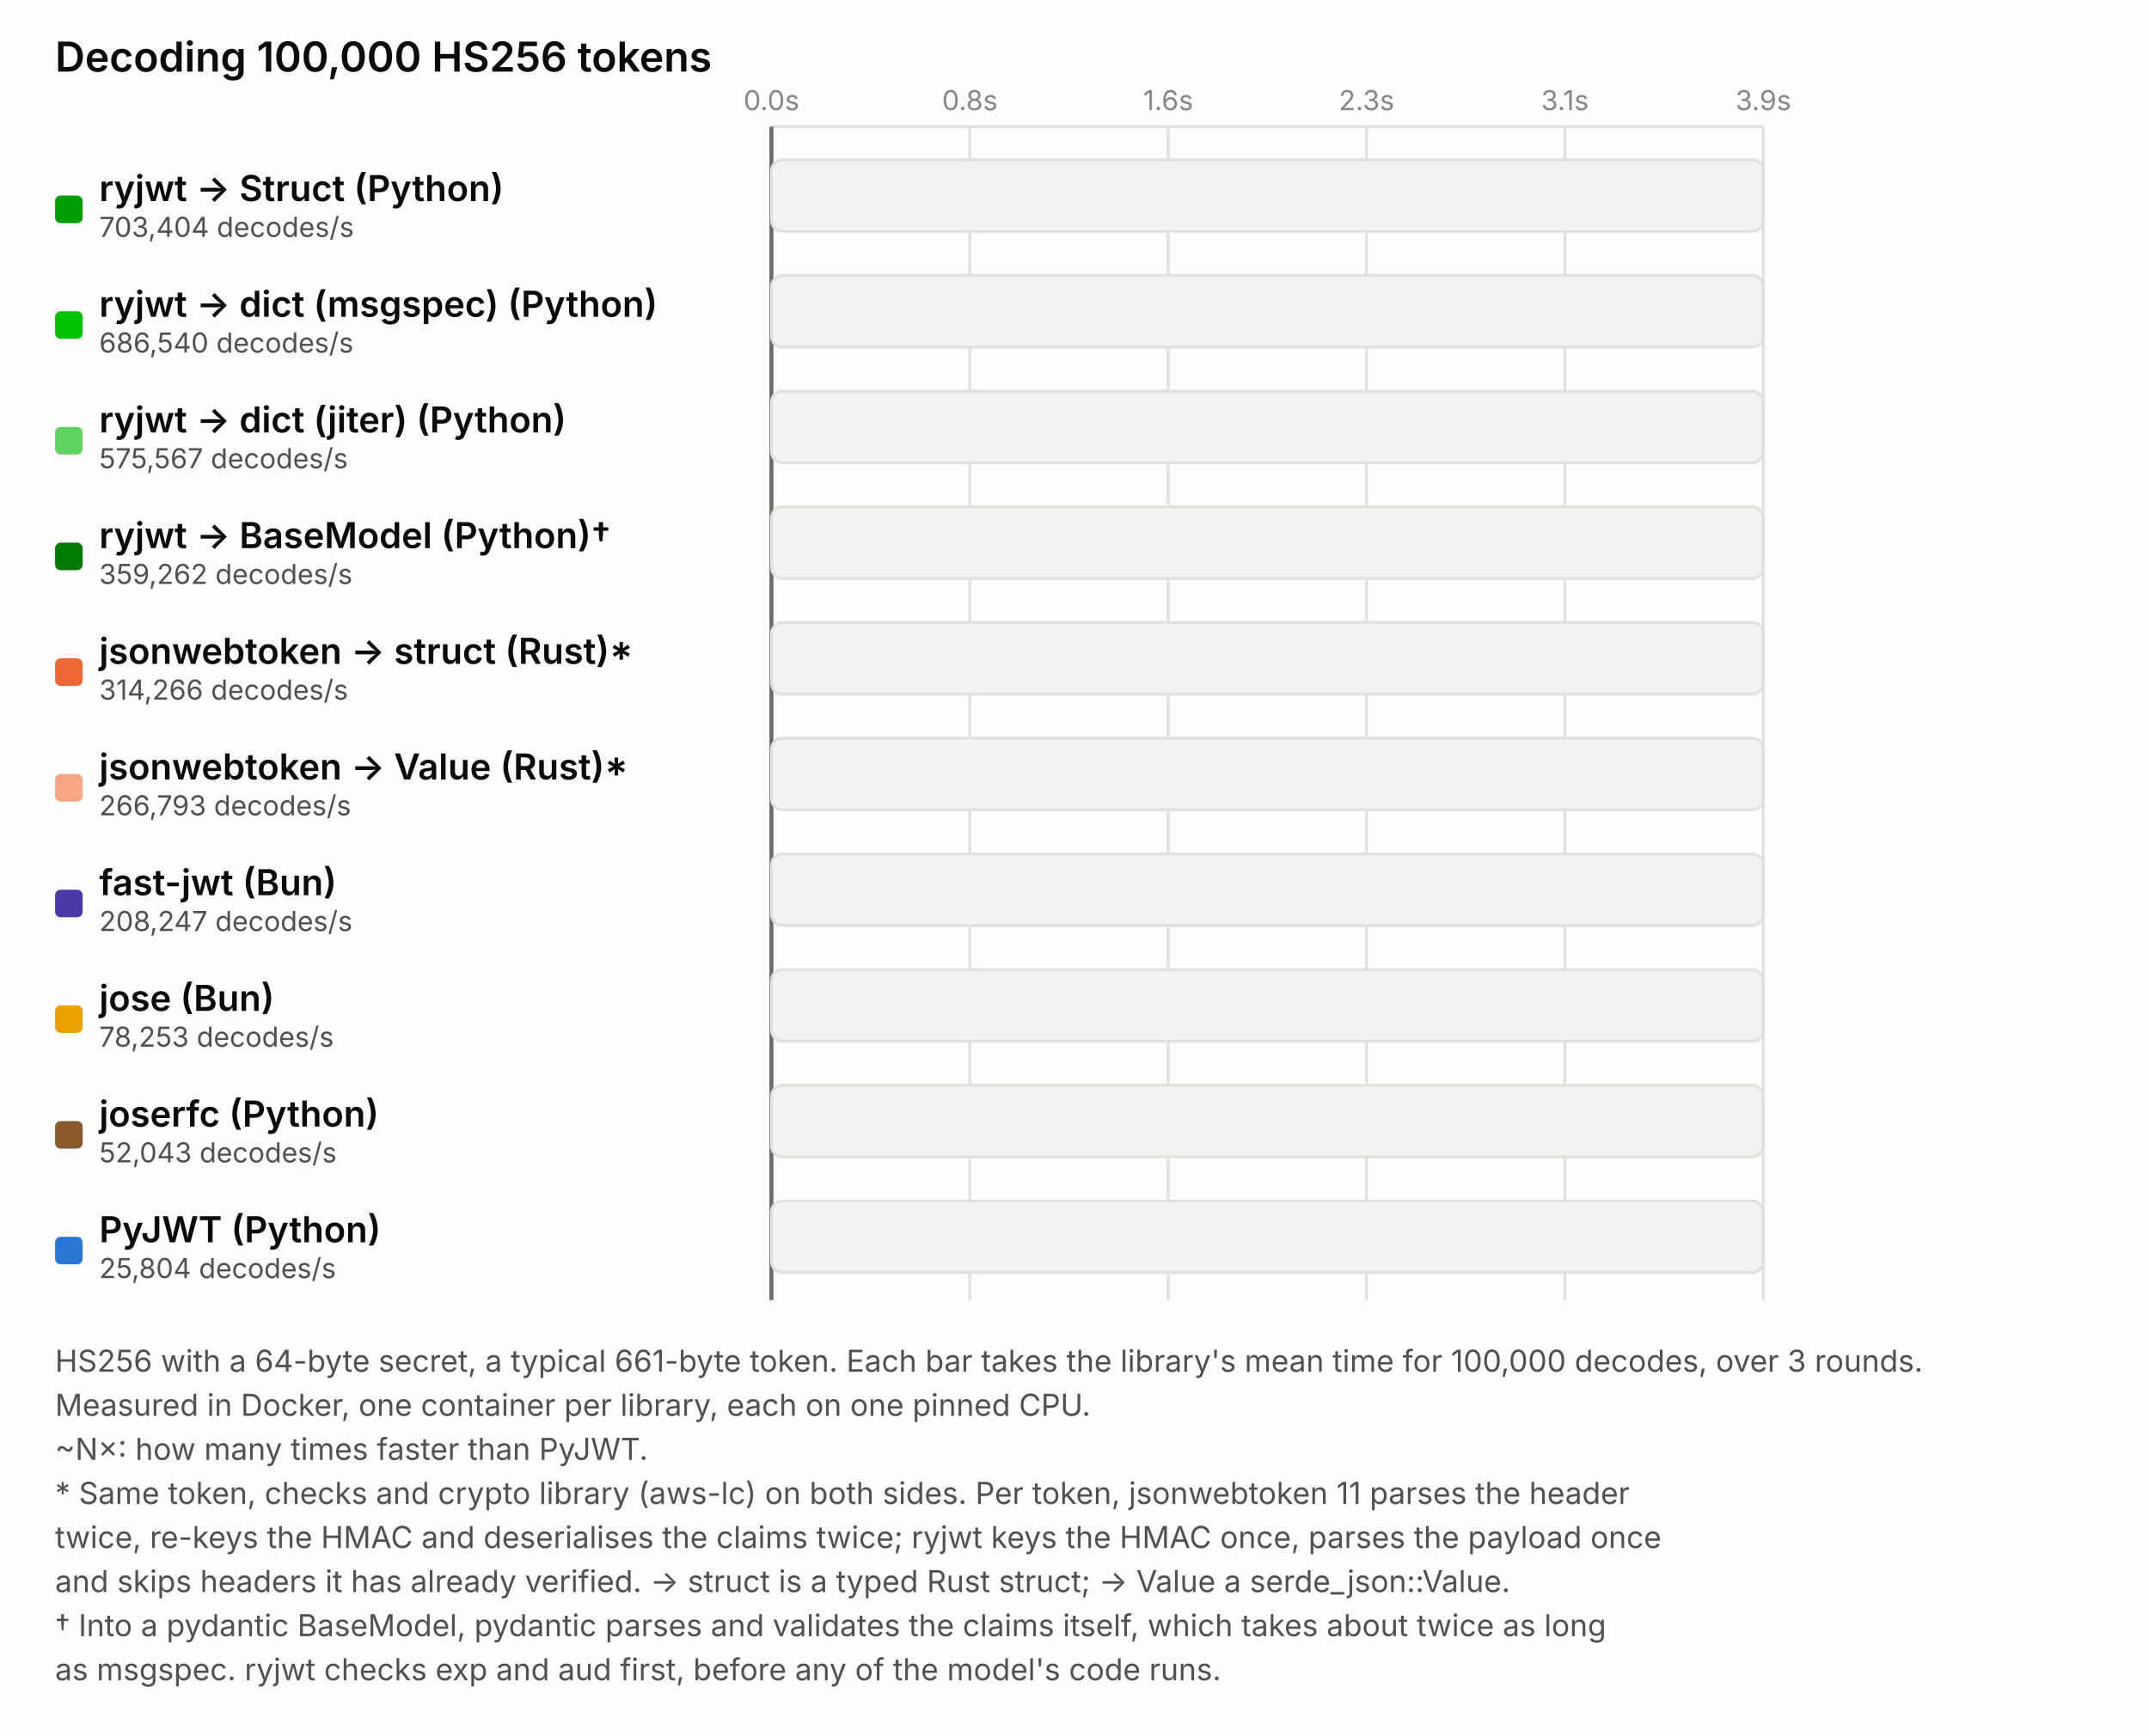
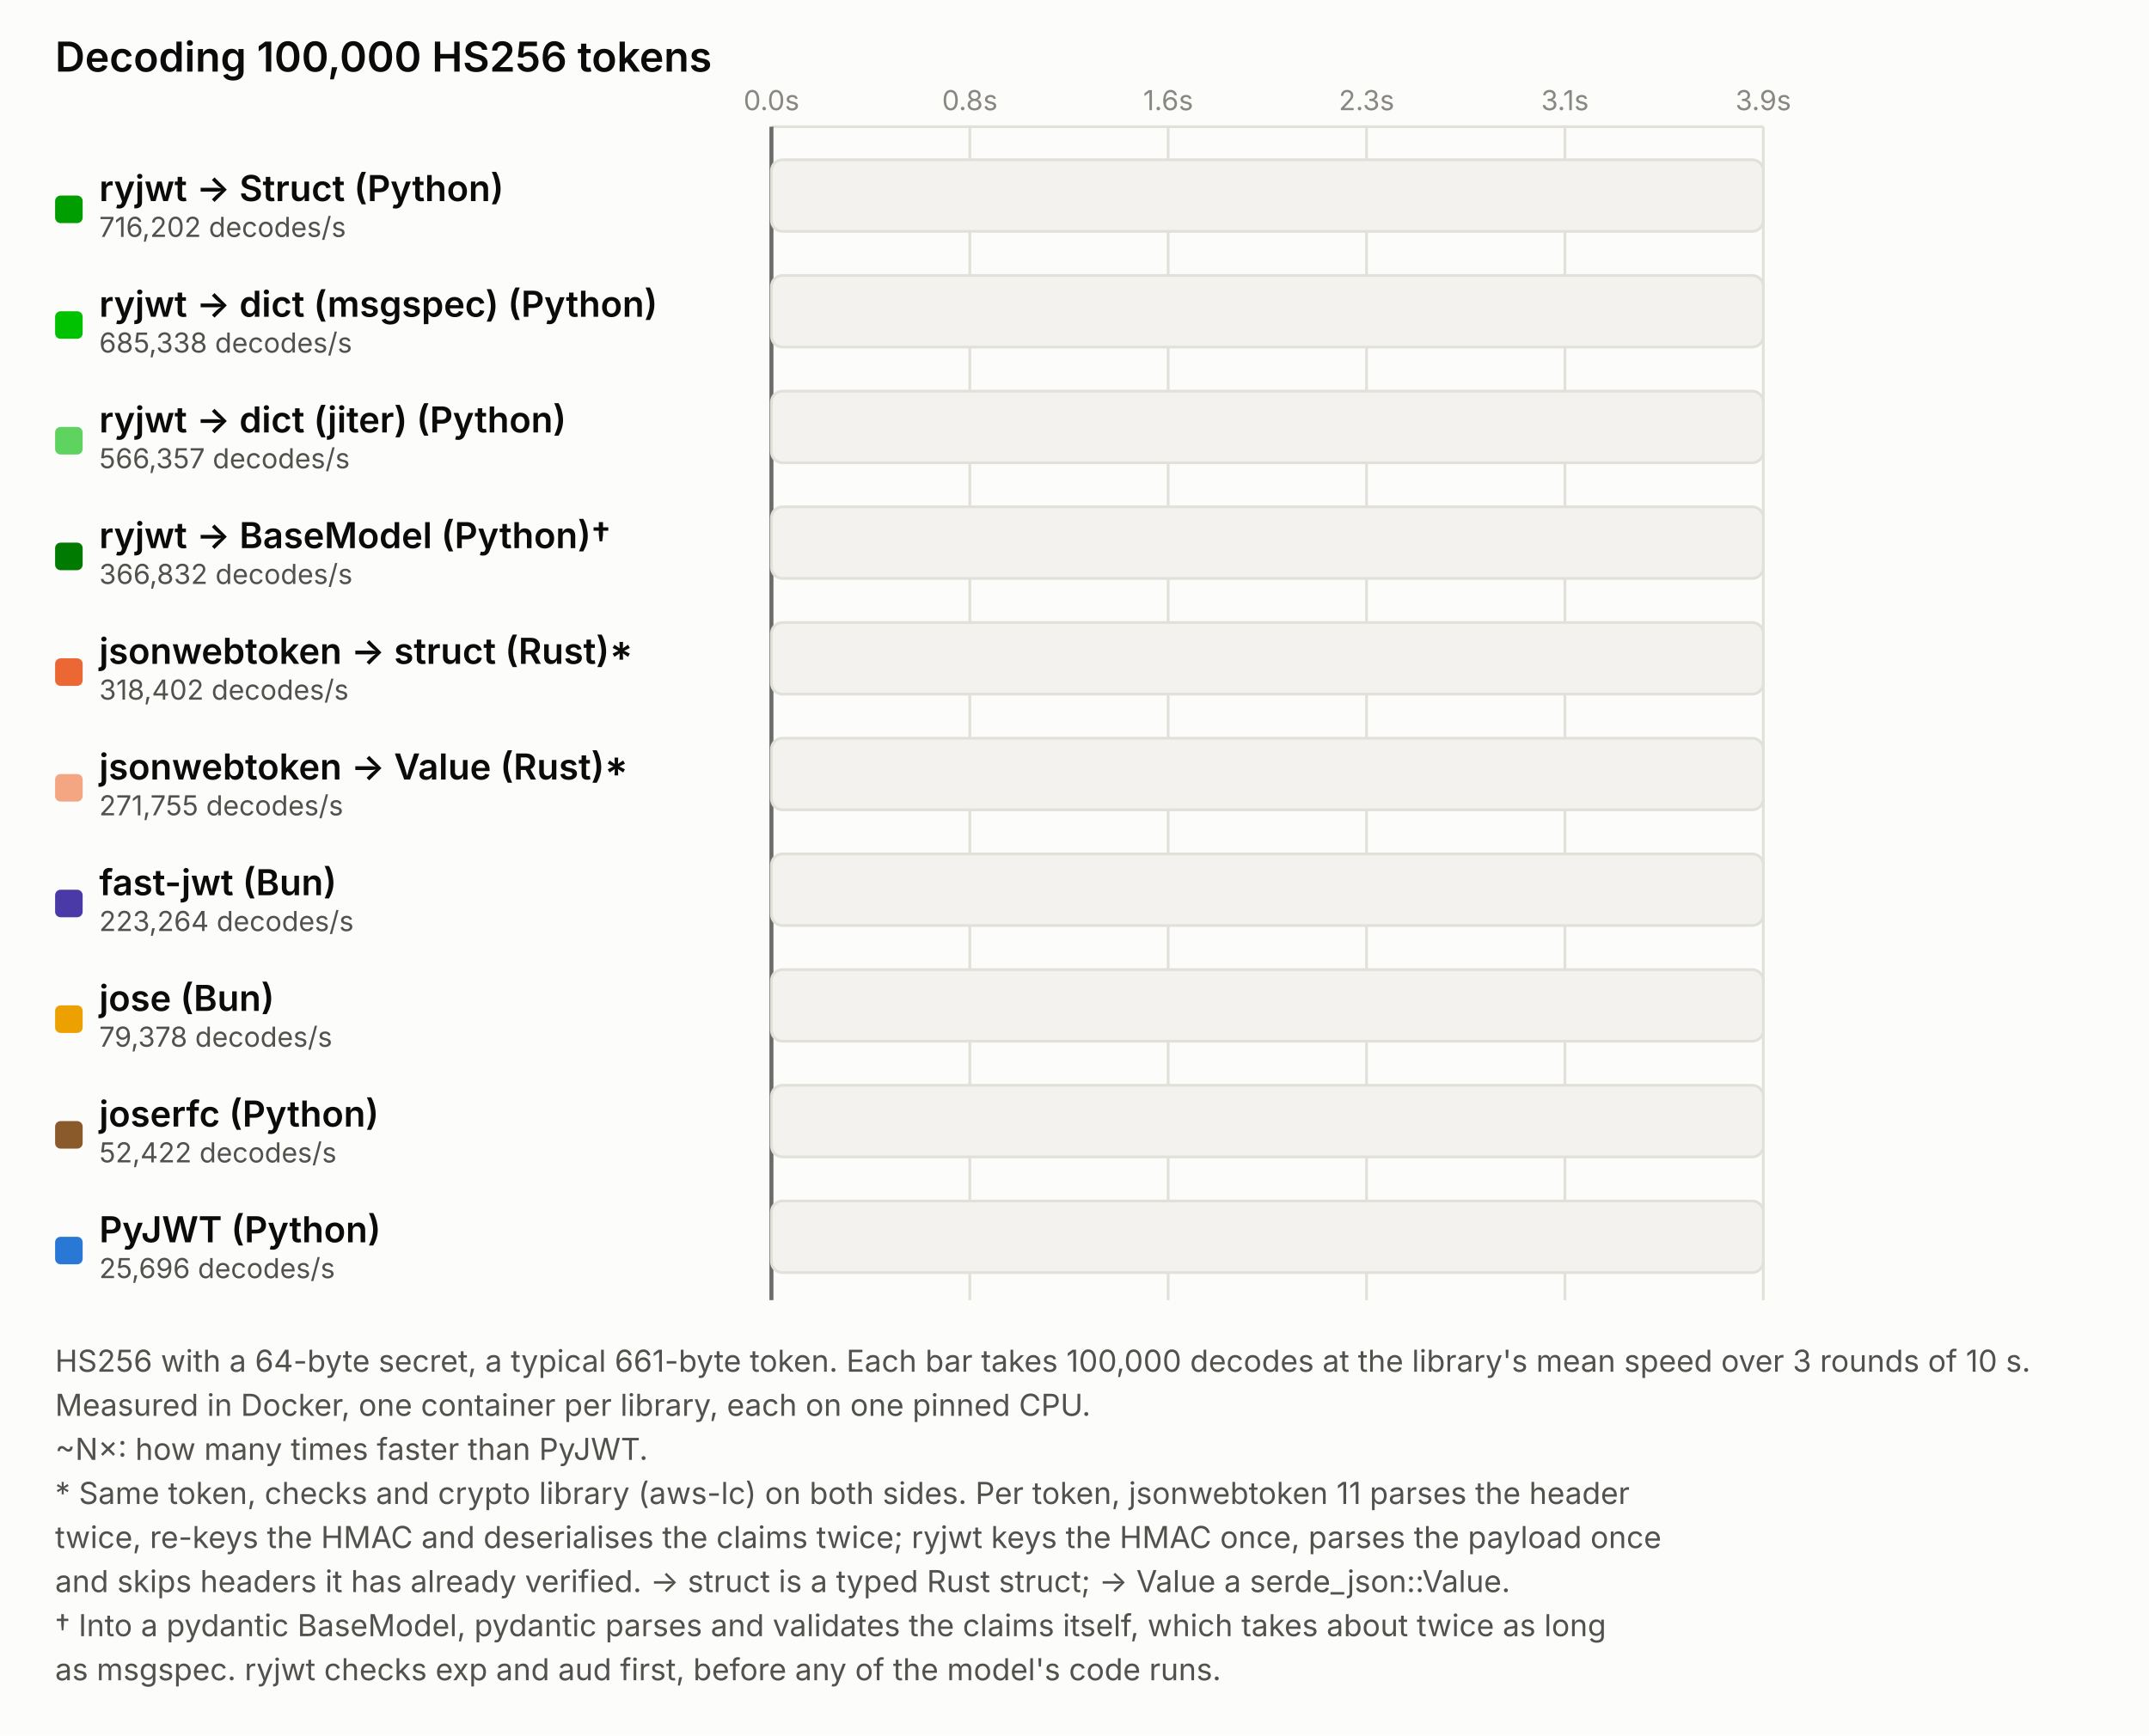
<svg xmlns="http://www.w3.org/2000/svg" width="780" height="630" viewBox="0 0 780 630">
  <style>
    text { font-family: system-ui, -apple-system, "Segoe UI", sans-serif; }
    .title { font-size: 15px; fill: #0b0b0b; font-weight: 600; }
    .tick { font-size: 10px; fill: #898781; }
    .name { font-size: 13px; fill: #0b0b0b; font-weight: 600; }
    .rate { font-size: 10px; fill: #52514e; }
    .caption { font-size: 11px; fill: #52514e; }
    .badge { font-size: 12px; font-weight: 700; }
    .speedup { font-size: 11px; font-weight: 600; fill: #52514e; }
    .track { fill: #f3f2ef; stroke: #e1e0d9; }
    .grid { stroke: #e1e0d9; stroke-width: 1; }
    .playhead { stroke: #0b0b0b; stroke-width: 1.5; opacity: 0.55; }

-     /* One 6.875s loop: the race runs for the first 56.366%
-        (3.875s, the slowest library's time), then every bar holds
+     /* One 6.892s loop: the race runs for the first 56.469%
+        (3.892s, the slowest library's time), then every bar holds
       for 3s, so the finish times can be read, before it restarts. */
-     #playhead { animation: playhead 6.875s linear infinite; }
-     #bar-ryjwt-msgspec { animation: fill-ryjwt-msgspec 6.875s linear infinite; }
-     #badge-ryjwt-msgspec { animation: show-ryjwt-msgspec 6.875s step-end infinite; }
-     @keyframes fill-ryjwt-msgspec { 0% { width: 0; } 2.068% { width: 360px; } 100% { width: 360px; } }
-     @keyframes show-ryjwt-msgspec { 0% { opacity: 0; } 2.068% { opacity: 1; } 100% { opacity: 1; } }
-     #bar-ryjwt { animation: fill-ryjwt 6.875s linear infinite; }
-     #badge-ryjwt { animation: show-ryjwt 6.875s step-end infinite; }
-     @keyframes fill-ryjwt { 0% { width: 0; } 2.119% { width: 360px; } 100% { width: 360px; } }
-     @keyframes show-ryjwt { 0% { opacity: 0; } 2.119% { opacity: 1; } 100% { opacity: 1; } }
-     #bar-ryjwt-jiter { animation: fill-ryjwt-jiter 6.875s linear infinite; }
-     #badge-ryjwt-jiter { animation: show-ryjwt-jiter 6.875s step-end infinite; }
-     @keyframes fill-ryjwt-jiter { 0% { width: 0; } 2.527% { width: 360px; } 100% { width: 360px; } }
-     @keyframes show-ryjwt-jiter { 0% { opacity: 0; } 2.527% { opacity: 1; } 100% { opacity: 1; } }
-     #bar-ryjwt-pydantic { animation: fill-ryjwt-pydantic 6.875s linear infinite; }
-     #badge-ryjwt-pydantic { animation: show-ryjwt-pydantic 6.875s step-end infinite; }
-     @keyframes fill-ryjwt-pydantic { 0% { width: 0; } 4.048% { width: 360px; } 100% { width: 360px; } }
-     @keyframes show-ryjwt-pydantic { 0% { opacity: 0; } 4.048% { opacity: 1; } 100% { opacity: 1; } }
-     #bar-jsonwebtoken-struct { animation: fill-jsonwebtoken-struct 6.875s linear infinite; }
-     #badge-jsonwebtoken-struct { animation: show-jsonwebtoken-struct 6.875s step-end infinite; }
-     @keyframes fill-jsonwebtoken-struct { 0% { width: 0; } 4.628% { width: 360px; } 100% { width: 360px; } }
-     @keyframes show-jsonwebtoken-struct { 0% { opacity: 0; } 4.628% { opacity: 1; } 100% { opacity: 1; } }
-     #bar-jsonwebtoken { animation: fill-jsonwebtoken 6.875s linear infinite; }
-     #badge-jsonwebtoken { animation: show-jsonwebtoken 6.875s step-end infinite; }
-     @keyframes fill-jsonwebtoken { 0% { width: 0; } 5.452% { width: 360px; } 100% { width: 360px; } }
-     @keyframes show-jsonwebtoken { 0% { opacity: 0; } 5.452% { opacity: 1; } 100% { opacity: 1; } }
-     #bar-fast-jwt { animation: fill-fast-jwt 6.875s linear infinite; }
-     #badge-fast-jwt { animation: show-fast-jwt 6.875s step-end infinite; }
-     @keyframes fill-fast-jwt { 0% { width: 0; } 6.984% { width: 360px; } 100% { width: 360px; } }
-     @keyframes show-fast-jwt { 0% { opacity: 0; } 6.984% { opacity: 1; } 100% { opacity: 1; } }
-     #bar-jose { animation: fill-jose 6.875s linear infinite; }
-     #badge-jose { animation: show-jose 6.875s step-end infinite; }
-     @keyframes fill-jose { 0% { width: 0; } 18.587% { width: 360px; } 100% { width: 360px; } }
-     @keyframes show-jose { 0% { opacity: 0; } 18.587% { opacity: 1; } 100% { opacity: 1; } }
-     #bar-joserfc { animation: fill-joserfc 6.875s linear infinite; }
-     #badge-joserfc { animation: show-joserfc 6.875s step-end infinite; }
-     @keyframes fill-joserfc { 0% { width: 0; } 27.948% { width: 360px; } 100% { width: 360px; } }
-     @keyframes show-joserfc { 0% { opacity: 0; } 27.948% { opacity: 1; } 100% { opacity: 1; } }
-     #bar-pyjwt { animation: fill-pyjwt 6.875s linear infinite; }
-     #badge-pyjwt { animation: show-pyjwt 6.875s step-end infinite; }
-     @keyframes fill-pyjwt { 0% { width: 0; } 56.366% { width: 360px; } 100% { width: 360px; } }
-     @keyframes show-pyjwt { 0% { opacity: 0; } 56.366% { opacity: 1; } 100% { opacity: 1; } }
+     #playhead { animation: playhead 6.892s linear infinite; }
+     #bar-ryjwt-msgspec { animation: fill-ryjwt-msgspec 6.892s linear infinite; }
+     #badge-ryjwt-msgspec { animation: show-ryjwt-msgspec 6.892s step-end infinite; }
+     @keyframes fill-ryjwt-msgspec { 0% { width: 0; } 2.026% { width: 360px; } 100% { width: 360px; } }
+     @keyframes show-ryjwt-msgspec { 0% { opacity: 0; } 2.026% { opacity: 1; } 100% { opacity: 1; } }
+     #bar-ryjwt { animation: fill-ryjwt 6.892s linear infinite; }
+     #badge-ryjwt { animation: show-ryjwt 6.892s step-end infinite; }
+     @keyframes fill-ryjwt { 0% { width: 0; } 2.117% { width: 360px; } 100% { width: 360px; } }
+     @keyframes show-ryjwt { 0% { opacity: 0; } 2.117% { opacity: 1; } 100% { opacity: 1; } }
+     #bar-ryjwt-jiter { animation: fill-ryjwt-jiter 6.892s linear infinite; }
+     #badge-ryjwt-jiter { animation: show-ryjwt-jiter 6.892s step-end infinite; }
+     @keyframes fill-ryjwt-jiter { 0% { width: 0; } 2.562% { width: 360px; } 100% { width: 360px; } }
+     @keyframes show-ryjwt-jiter { 0% { opacity: 0; } 2.562% { opacity: 1; } 100% { opacity: 1; } }
+     #bar-ryjwt-pydantic { animation: fill-ryjwt-pydantic 6.892s linear infinite; }
+     #badge-ryjwt-pydantic { animation: show-ryjwt-pydantic 6.892s step-end infinite; }
+     @keyframes fill-ryjwt-pydantic { 0% { width: 0; } 3.956% { width: 360px; } 100% { width: 360px; } }
+     @keyframes show-ryjwt-pydantic { 0% { opacity: 0; } 3.956% { opacity: 1; } 100% { opacity: 1; } }
+     #bar-jsonwebtoken-struct { animation: fill-jsonwebtoken-struct 6.892s linear infinite; }
+     #badge-jsonwebtoken-struct { animation: show-jsonwebtoken-struct 6.892s step-end infinite; }
+     @keyframes fill-jsonwebtoken-struct { 0% { width: 0; } 4.557% { width: 360px; } 100% { width: 360px; } }
+     @keyframes show-jsonwebtoken-struct { 0% { opacity: 0; } 4.557% { opacity: 1; } 100% { opacity: 1; } }
+     #bar-jsonwebtoken { animation: fill-jsonwebtoken 6.892s linear infinite; }
+     #badge-jsonwebtoken { animation: show-jsonwebtoken 6.892s step-end infinite; }
+     @keyframes fill-jsonwebtoken { 0% { width: 0; } 5.339% { width: 360px; } 100% { width: 360px; } }
+     @keyframes show-jsonwebtoken { 0% { opacity: 0; } 5.339% { opacity: 1; } 100% { opacity: 1; } }
+     #bar-fast-jwt { animation: fill-fast-jwt 6.892s linear infinite; }
+     #badge-fast-jwt { animation: show-fast-jwt 6.892s step-end infinite; }
+     @keyframes fill-fast-jwt { 0% { width: 0; } 6.499% { width: 360px; } 100% { width: 360px; } }
+     @keyframes show-fast-jwt { 0% { opacity: 0; } 6.499% { opacity: 1; } 100% { opacity: 1; } }
+     #bar-jose { animation: fill-jose 6.892s linear infinite; }
+     #badge-jose { animation: show-jose 6.892s step-end infinite; }
+     @keyframes fill-jose { 0% { width: 0; } 18.280% { width: 360px; } 100% { width: 360px; } }
+     @keyframes show-jose { 0% { opacity: 0; } 18.280% { opacity: 1; } 100% { opacity: 1; } }
+     #bar-joserfc { animation: fill-joserfc 6.892s linear infinite; }
+     #badge-joserfc { animation: show-joserfc 6.892s step-end infinite; }
+     @keyframes fill-joserfc { 0% { width: 0; } 27.680% { width: 360px; } 100% { width: 360px; } }
+     @keyframes show-joserfc { 0% { opacity: 0; } 27.680% { opacity: 1; } 100% { opacity: 1; } }
+     #bar-pyjwt { animation: fill-pyjwt 6.892s linear infinite; }
+     #badge-pyjwt { animation: show-pyjwt 6.892s step-end infinite; }
+     @keyframes fill-pyjwt { 0% { width: 0; } 56.469% { width: 360px; } 100% { width: 360px; } }
+     @keyframes show-pyjwt { 0% { opacity: 0; } 56.469% { opacity: 1; } 100% { opacity: 1; } }
    @keyframes playhead {
      0% { transform: translateX(0); }
-       56.366% { transform: translateX(360px); }
+       56.469% { transform: translateX(360px); }
      100% { transform: translateX(360px); }
    }
  </style>
  <rect width="780" height="630" fill="#fcfcfb" />
  <text x="20" y="26" class="title">Decoding 100,000 HS256 tokens</text>
  <g>
    <line x1="280" y1="46" x2="640" y2="46" class="grid" />
    <line x1="280.0" y1="46" x2="280.0" y2="472" class="grid" />
    <text x="280.0" y="40" class="tick" text-anchor="middle">0.0s</text>
    <line x1="352.0" y1="46" x2="352.0" y2="472" class="grid" />
    <text x="352.0" y="40" class="tick" text-anchor="middle">0.8s</text>
    <line x1="424.0" y1="46" x2="424.0" y2="472" class="grid" />
    <text x="424.0" y="40" class="tick" text-anchor="middle">1.6s</text>
    <line x1="496.0" y1="46" x2="496.0" y2="472" class="grid" />
    <text x="496.0" y="40" class="tick" text-anchor="middle">2.3s</text>
    <line x1="568.0" y1="46" x2="568.0" y2="472" class="grid" />
    <text x="568.0" y="40" class="tick" text-anchor="middle">3.1s</text>
    <line x1="640.0" y1="46" x2="640.0" y2="472" class="grid" />
    <text x="640.0" y="40" class="tick" text-anchor="middle">3.9s</text>
    <g id="playhead">
      <line x1="280" y1="46" x2="280" y2="472" class="playhead" />
    </g>
  </g>
  <g>
    <rect x="280" y="58" width="360" height="26" rx="4" class="track" />
    <rect id="bar-ryjwt-msgspec" x="280" y="58" width="0" height="26" rx="4" fill="#009e00" />
    <rect x="20" y="71.0" width="10" height="10" rx="2" fill="#009e00" />
    <text x="36" y="73.0" class="name">ryjwt → Struct (Python)</text>
-     <text x="36" y="86.0" class="rate">703,404 decodes/s</text>
+     <text x="36" y="86.0" class="rate">716,202 decodes/s</text>
    <g id="badge-ryjwt-msgspec" opacity="0">
-       <text x="650" y="80.0" class="badge" fill="#009e00">✓ 0.14s <tspan class="speedup">~27×</tspan>
+       <text x="650" y="80.0" class="badge" fill="#009e00">✓ 0.14s <tspan class="speedup">~28×</tspan>
      </text>
    </g>
  </g>
  <g>
    <rect x="280" y="100" width="360" height="26" rx="4" class="track" />
    <rect id="bar-ryjwt" x="280" y="100" width="0" height="26" rx="4" fill="#00c200" />
    <rect x="20" y="113.0" width="10" height="10" rx="2" fill="#00c200" />
    <text x="36" y="115.0" class="name">ryjwt → dict (msgspec) (Python)</text>
-     <text x="36" y="128.0" class="rate">686,540 decodes/s</text>
+     <text x="36" y="128.0" class="rate">685,338 decodes/s</text>
    <g id="badge-ryjwt" opacity="0">
      <text x="650" y="122.0" class="badge" fill="#00c200">✓ 0.15s <tspan class="speedup">~27×</tspan>
      </text>
    </g>
  </g>
  <g>
    <rect x="280" y="142" width="360" height="26" rx="4" class="track" />
    <rect id="bar-ryjwt-jiter" x="280" y="142" width="0" height="26" rx="4" fill="#5fd35f" />
    <rect x="20" y="155.0" width="10" height="10" rx="2" fill="#5fd35f" />
    <text x="36" y="157.0" class="name">ryjwt → dict (jiter) (Python)</text>
-     <text x="36" y="170.0" class="rate">575,567 decodes/s</text>
+     <text x="36" y="170.0" class="rate">566,357 decodes/s</text>
    <g id="badge-ryjwt-jiter" opacity="0">
-       <text x="650" y="164.0" class="badge" fill="#5fd35f">✓ 0.17s <tspan class="speedup">~22×</tspan>
+       <text x="650" y="164.0" class="badge" fill="#5fd35f">✓ 0.18s <tspan class="speedup">~22×</tspan>
      </text>
    </g>
  </g>
  <g>
    <rect x="280" y="184" width="360" height="26" rx="4" class="track" />
    <rect id="bar-ryjwt-pydantic" x="280" y="184" width="0" height="26" rx="4" fill="#007a00" />
    <rect x="20" y="197.0" width="10" height="10" rx="2" fill="#007a00" />
    <text x="36" y="199.0" class="name">ryjwt → BaseModel (Python)†</text>
-     <text x="36" y="212.0" class="rate">359,262 decodes/s</text>
+     <text x="36" y="212.0" class="rate">366,832 decodes/s</text>
    <g id="badge-ryjwt-pydantic" opacity="0">
-       <text x="650" y="206.0" class="badge" fill="#007a00">✓ 0.28s <tspan class="speedup">~14×</tspan>
+       <text x="650" y="206.0" class="badge" fill="#007a00">✓ 0.27s <tspan class="speedup">~14×</tspan>
      </text>
    </g>
  </g>
  <g>
    <rect x="280" y="226" width="360" height="26" rx="4" class="track" />
    <rect id="bar-jsonwebtoken-struct" x="280" y="226" width="0" height="26" rx="4" fill="#eb6834" />
    <rect x="20" y="239.0" width="10" height="10" rx="2" fill="#eb6834" />
    <text x="36" y="241.0" class="name">jsonwebtoken → struct (Rust)*</text>
-     <text x="36" y="254.0" class="rate">314,266 decodes/s</text>
+     <text x="36" y="254.0" class="rate">318,402 decodes/s</text>
    <g id="badge-jsonwebtoken-struct" opacity="0">
-       <text x="650" y="248.0" class="badge" fill="#eb6834">✓ 0.32s <tspan class="speedup">~12×</tspan>
+       <text x="650" y="248.0" class="badge" fill="#eb6834">✓ 0.31s <tspan class="speedup">~12×</tspan>
      </text>
    </g>
  </g>
  <g>
    <rect x="280" y="268" width="360" height="26" rx="4" class="track" />
    <rect id="bar-jsonwebtoken" x="280" y="268" width="0" height="26" rx="4" fill="#f4a582" />
    <rect x="20" y="281.0" width="10" height="10" rx="2" fill="#f4a582" />
    <text x="36" y="283.0" class="name">jsonwebtoken → Value (Rust)*</text>
-     <text x="36" y="296.0" class="rate">266,793 decodes/s</text>
+     <text x="36" y="296.0" class="rate">271,755 decodes/s</text>
    <g id="badge-jsonwebtoken" opacity="0">
-       <text x="650" y="290.0" class="badge" fill="#f4a582">✓ 0.37s <tspan class="speedup">~10×</tspan>
+       <text x="650" y="290.0" class="badge" fill="#f4a582">✓ 0.37s <tspan class="speedup">~11×</tspan>
      </text>
    </g>
  </g>
  <g>
    <rect x="280" y="310" width="360" height="26" rx="4" class="track" />
    <rect id="bar-fast-jwt" x="280" y="310" width="0" height="26" rx="4" fill="#4a3aa7" />
    <rect x="20" y="323.0" width="10" height="10" rx="2" fill="#4a3aa7" />
    <text x="36" y="325.0" class="name">fast-jwt (Bun)</text>
-     <text x="36" y="338.0" class="rate">208,247 decodes/s</text>
+     <text x="36" y="338.0" class="rate">223,264 decodes/s</text>
    <g id="badge-fast-jwt" opacity="0">
-       <text x="650" y="332.0" class="badge" fill="#4a3aa7">✓ 0.48s <tspan class="speedup">~8.1×</tspan>
+       <text x="650" y="332.0" class="badge" fill="#4a3aa7">✓ 0.45s <tspan class="speedup">~8.7×</tspan>
      </text>
    </g>
  </g>
  <g>
    <rect x="280" y="352" width="360" height="26" rx="4" class="track" />
    <rect id="bar-jose" x="280" y="352" width="0" height="26" rx="4" fill="#eda100" />
    <rect x="20" y="365.0" width="10" height="10" rx="2" fill="#eda100" />
    <text x="36" y="367.0" class="name">jose (Bun)</text>
-     <text x="36" y="380.0" class="rate">78,253 decodes/s</text>
+     <text x="36" y="380.0" class="rate">79,378 decodes/s</text>
    <g id="badge-jose" opacity="0">
-       <text x="650" y="374.0" class="badge" fill="#eda100">✓ 1.28s <tspan class="speedup">~3.0×</tspan>
+       <text x="650" y="374.0" class="badge" fill="#eda100">✓ 1.26s <tspan class="speedup">~3.1×</tspan>
      </text>
    </g>
  </g>
  <g>
    <rect x="280" y="394" width="360" height="26" rx="4" class="track" />
    <rect id="bar-joserfc" x="280" y="394" width="0" height="26" rx="4" fill="#8a5a2b" />
    <rect x="20" y="407.0" width="10" height="10" rx="2" fill="#8a5a2b" />
    <text x="36" y="409.0" class="name">joserfc (Python)</text>
-     <text x="36" y="422.0" class="rate">52,043 decodes/s</text>
+     <text x="36" y="422.0" class="rate">52,422 decodes/s</text>
    <g id="badge-joserfc" opacity="0">
-       <text x="650" y="416.0" class="badge" fill="#8a5a2b">✓ 1.92s <tspan class="speedup">~2.0×</tspan>
+       <text x="650" y="416.0" class="badge" fill="#8a5a2b">✓ 1.91s <tspan class="speedup">~2.0×</tspan>
      </text>
    </g>
  </g>
  <g>
    <rect x="280" y="436" width="360" height="26" rx="4" class="track" />
    <rect id="bar-pyjwt" x="280" y="436" width="0" height="26" rx="4" fill="#2a78d6" />
    <rect x="20" y="449.0" width="10" height="10" rx="2" fill="#2a78d6" />
    <text x="36" y="451.0" class="name">PyJWT (Python)</text>
-     <text x="36" y="464.0" class="rate">25,804 decodes/s</text>
+     <text x="36" y="464.0" class="rate">25,696 decodes/s</text>
    <g id="badge-pyjwt" opacity="0">
-       <text x="650" y="458.0" class="badge" fill="#2a78d6">✓ 3.88s <tspan class="speedup" />
-       </text>
-     </g>
-   </g>
-   <text x="20" y="498" class="caption">HS256 with a 64-byte secret, a typical 661-byte token. Each bar takes the library's mean time for 100,000 decodes, over 3 rounds.</text>
+       <text x="650" y="458.0" class="badge" fill="#2a78d6">✓ 3.89s <tspan class="speedup" />
+       </text>
+     </g>
+   </g>
+   <text x="20" y="498" class="caption">HS256 with a 64-byte secret, a typical 661-byte token. Each bar takes 100,000 decodes at the library's mean speed over 3 rounds of 10 s.</text>
  <text x="20" y="514" class="caption">Measured in Docker, one container per library, each on one pinned CPU.</text>
  <text x="20" y="530" class="caption">~N×: how many times faster than PyJWT.</text>
  <text x="20" y="546" class="caption">* Same token, checks and crypto library (aws-lc) on both sides. Per token, jsonwebtoken 11 parses the header</text>
  <text x="20" y="562" class="caption">twice, re-keys the HMAC and deserialises the claims twice; ryjwt keys the HMAC once, parses the payload once</text>
  <text x="20" y="578" class="caption">and skips headers it has already verified. → struct is a typed Rust struct; → Value a serde_json::Value.</text>
  <text x="20" y="594" class="caption">† Into a pydantic BaseModel, pydantic parses and validates the claims itself, which takes about twice as long</text>
  <text x="20" y="610" class="caption">as msgspec. ryjwt checks exp and aud first, before any of the model's code runs.</text>
</svg>
